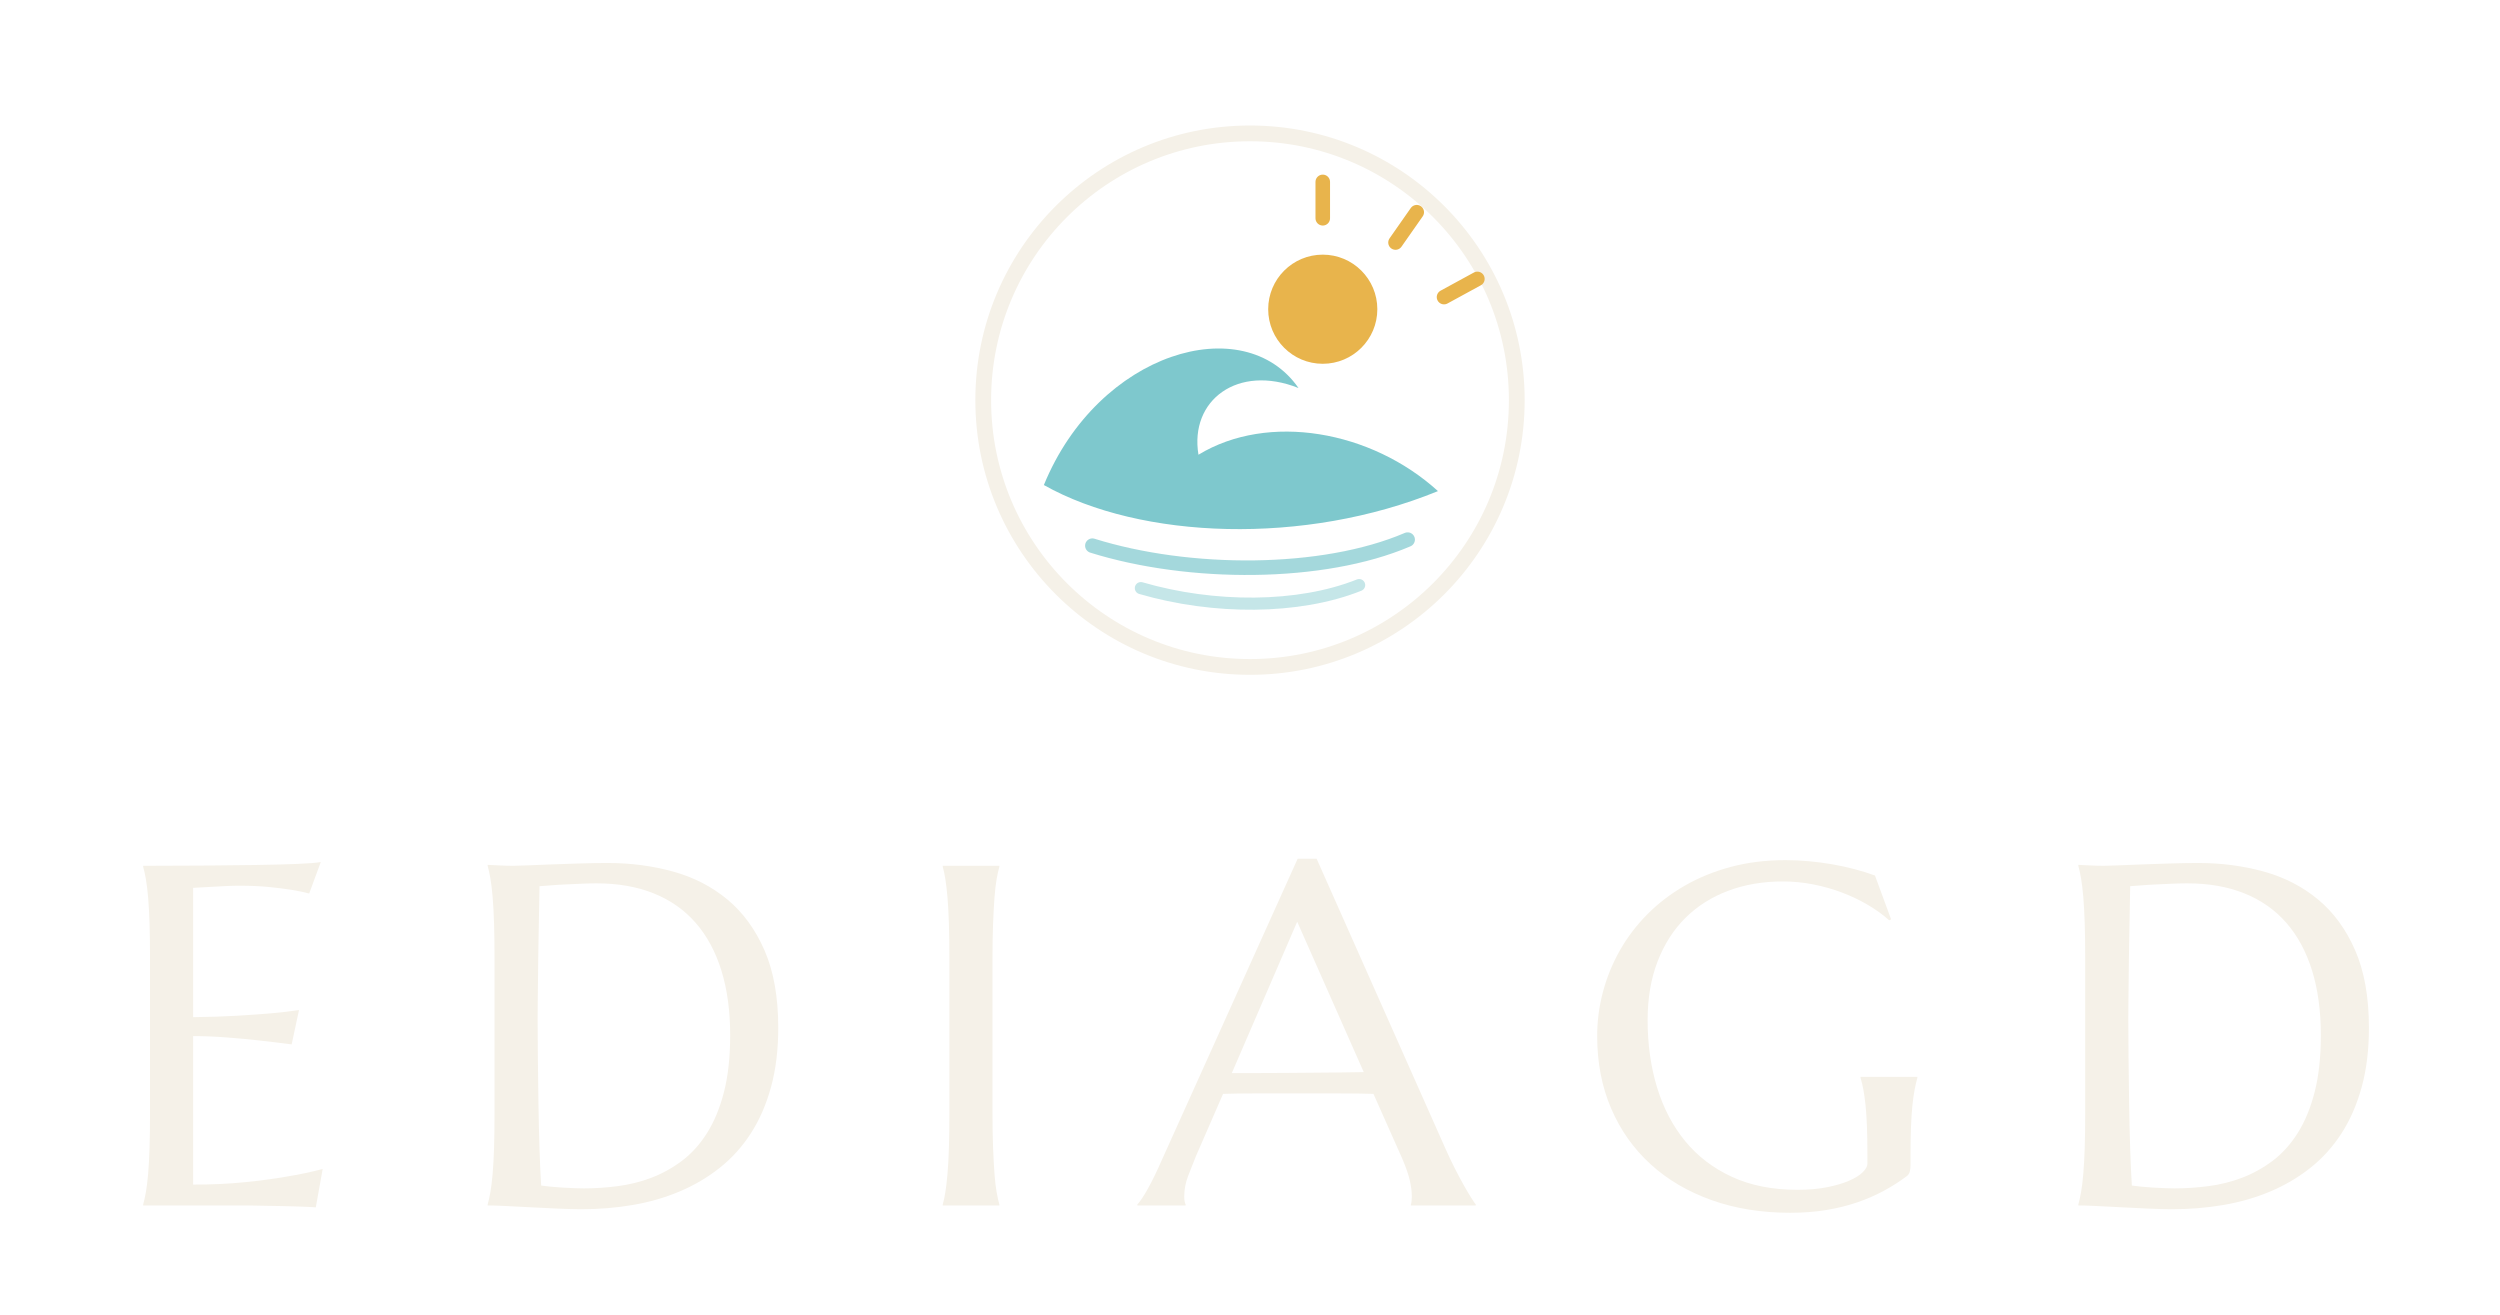
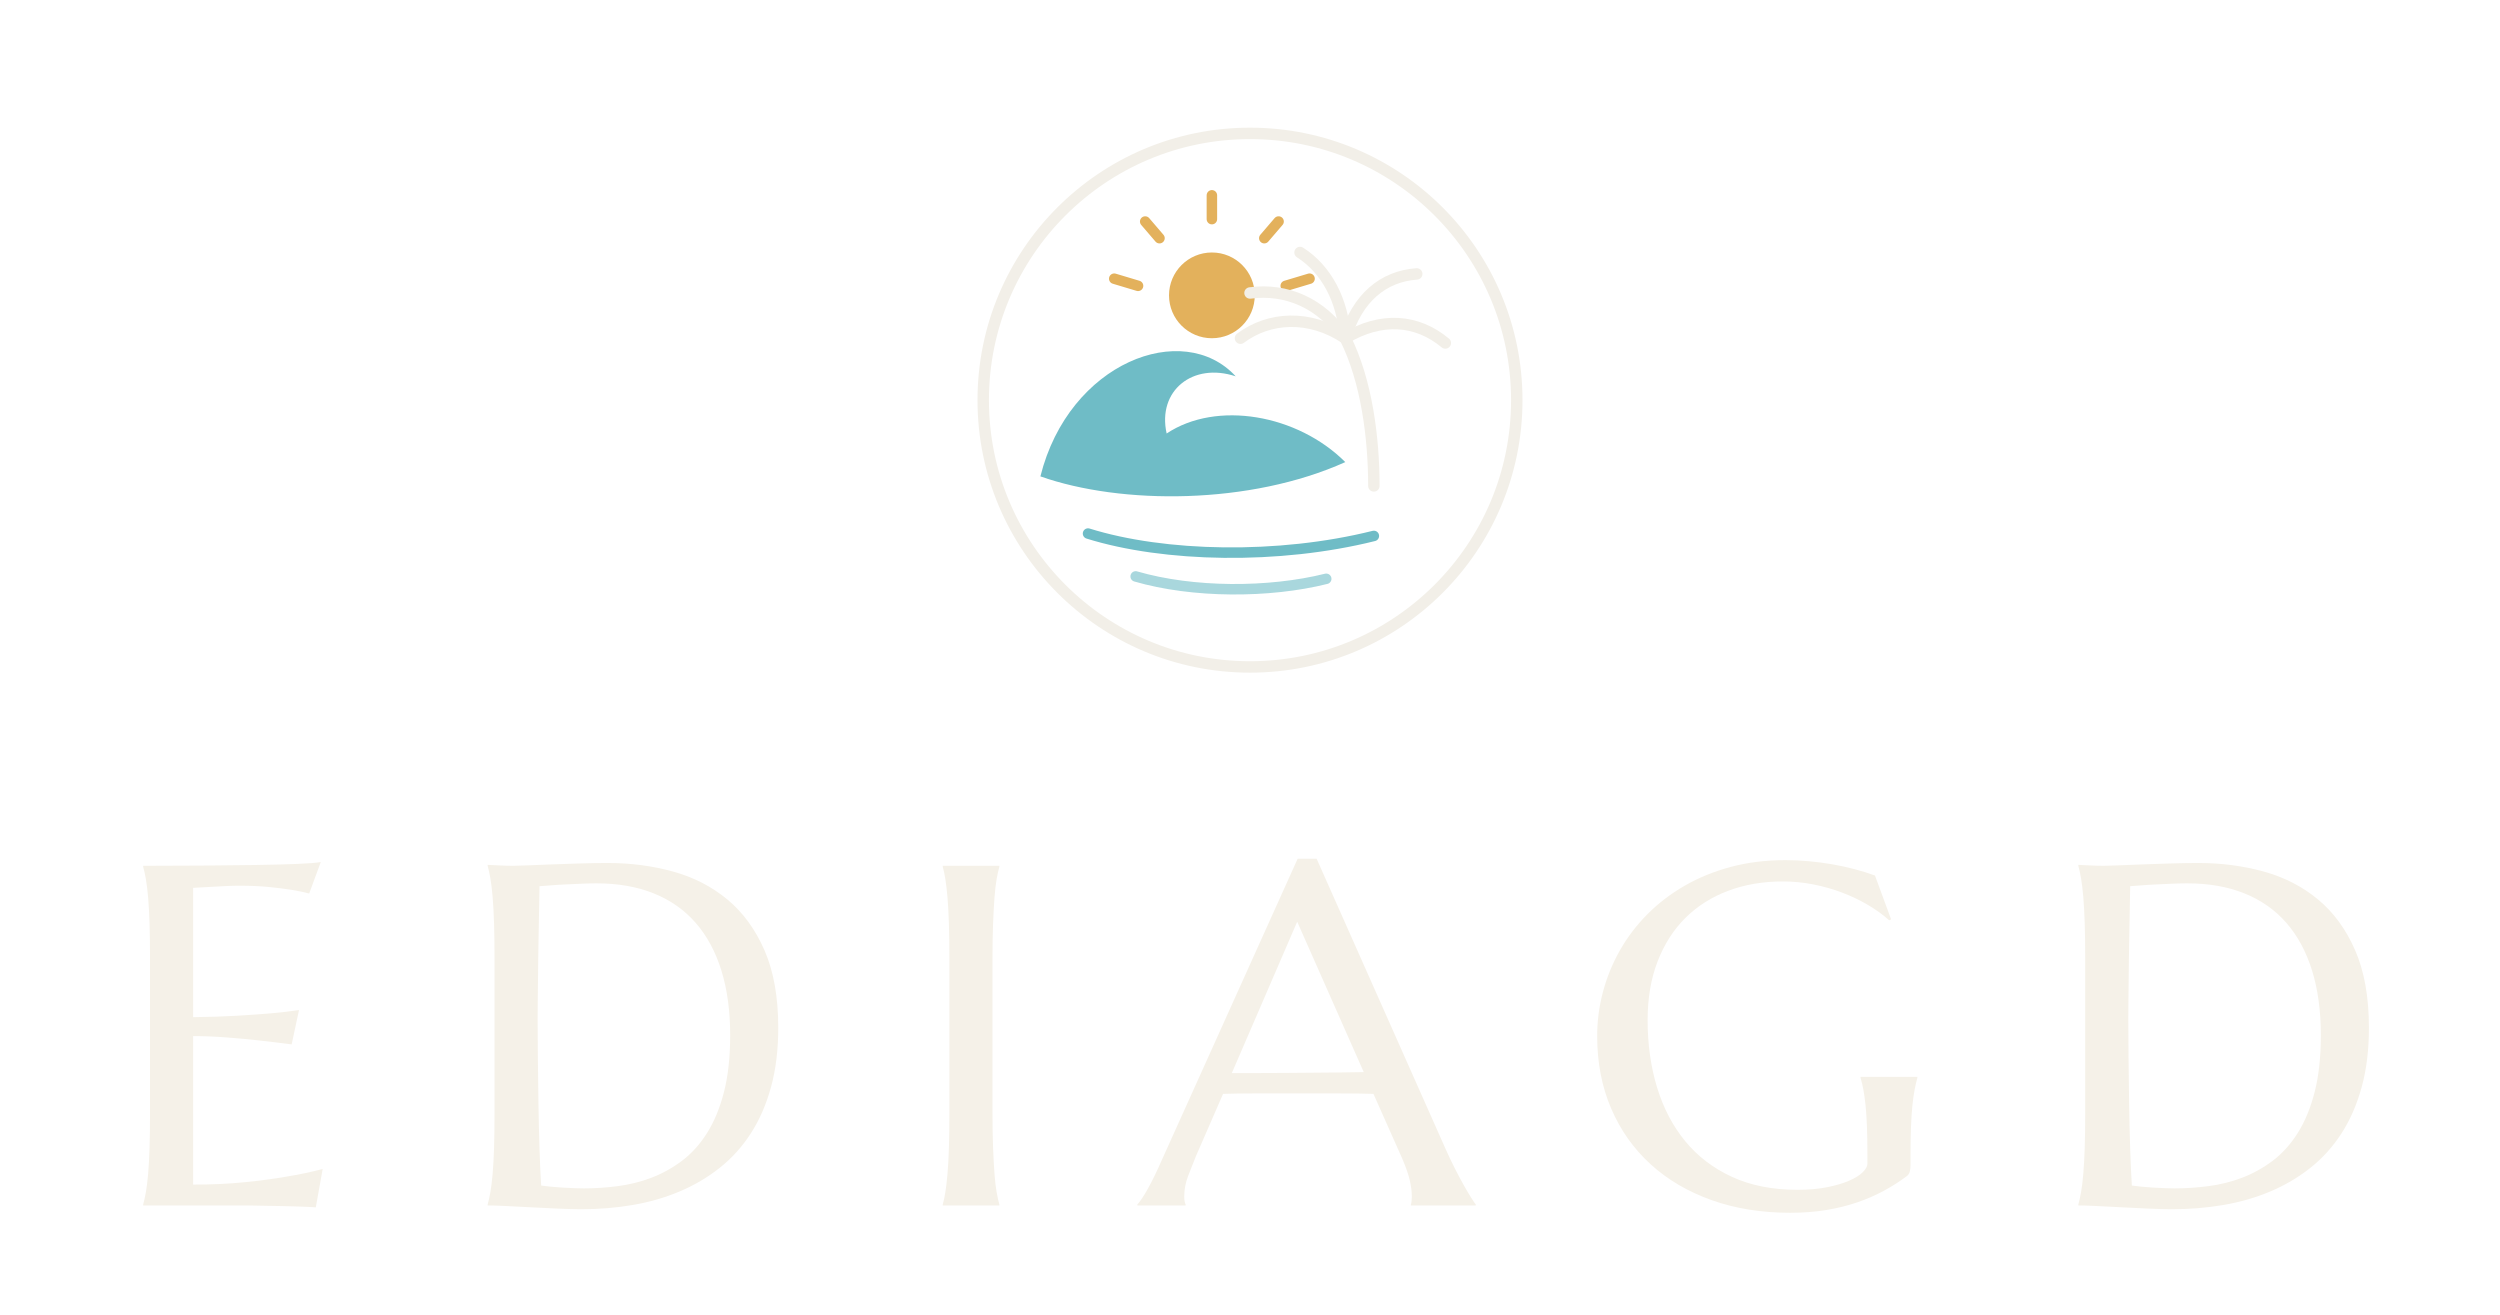
<svg xmlns="http://www.w3.org/2000/svg" viewBox="-158.141 -18.0 412.281 216.816" width="412.3" height="216.8" role="img" aria-label="EDIAGD">
-   <circle cx="48" cy="48" r="44" fill="none" stroke="#F5F1E8" stroke-width="2.6" />
-   <g stroke="#E8B44C" stroke-width="2.4" stroke-linecap="round">
-     <line x1="60" y1="18" x2="60" y2="12" />
-     <line x1="72" y1="22" x2="75.5" y2="17" />
-     <line x1="80" y1="31" x2="85.5" y2="28" />
+   <g transform="translate(0.8571 0.8571) scale(0.785714)">
+     <circle cx="60" cy="60" r="56" fill="none" stroke="#f2efe8" stroke-width="2.4" />
+     <circle cx="52" cy="38" r="9" fill="#e3b15c" />
+     <g stroke="#e3b15c" stroke-width="2.2" stroke-linecap="round" fill="none">
+       <line x1="52" y1="22" x2="52" y2="17" />
+       <line x1="41" y1="26" x2="38" y2="22.5" />
+       <line x1="63" y1="26" x2="66" y2="22.5" />
+       <line x1="36.5" y1="36" x2="31.5" y2="34.5" />
+       <line x1="67.5" y1="36" x2="72.5" y2="34.5" />
+     </g>
+     <g fill="none" stroke="#f2efe8" stroke-width="2.4" stroke-linecap="round">
+       <path d="M86 78 C 86 68, 84.5 56, 80 47" />
+       <path d="M80 47 C 72.5 42, 64 42.5, 58 47" />
+       <path d="M80 47 C 75 39.5, 67.5 36.5, 60 37.5" />
+       <path d="M80 47 C 82.5 38.5, 88 34, 95 33.5" />
+       <path d="M80 47 C 87.5 42.5, 95 43, 101 48" />
+       <path d="M80 47 C 79.5 39, 76 32.5, 70.5 29" />
+     </g>
+     <path d="M16 76 C 22 52, 46 43, 57 55 C 48 52, 40.5 58, 42.5 67 C 53 60, 70 63, 80 73 C 60 82, 33 82, 16 76 Z" fill="#6fbcc6" />
+     <g fill="none" stroke="#6fbcc6" stroke-width="2.2" stroke-linecap="round">
+       <path d="M26 88 C 42 93, 66 93.5, 86 88.5" />
+       <path d="M36 97 C 48 100.5, 64 100.5, 76 97.5" opacity="0.6" />
+     </g>
  </g>
-   <circle cx="60" cy="33" r="9" fill="#E8B44C" />
-   <path d="M14 62 C 23 40, 47 33, 56 46 C 46 42, 38 48, 39.5 57 C 51 50, 68 53, 79 63 C 57 72, 30 71, 14 62 Z" fill="#7EC8CD" />
-   <path d="M22 72 C 38 77, 60 77, 74 71" fill="none" stroke="#7EC8CD" stroke-width="2.4" stroke-linecap="round" opacity="0.7" />
-   <path d="M30 79 C 42 82.5, 56 82.5, 66 78.5" fill="none" stroke="#7EC8CD" stroke-width="2.0" stroke-linecap="round" opacity="0.45" />
  <g fill="#F5F1E8">
    <path transform="translate(-140.141 180.816) scale(0.039062 -0.039062)" d="M143 1434Q268 1434 391.5 1435.0Q515 1436 618.0 1437.5Q721 1439 794.0 1442.0Q867 1445 893 1450L844 1317Q811 1326 767 1333Q729 1339 674.5 1344.5Q620 1350 549 1350Q525 1350 491.5 1348.5Q458 1347 427 1345Q391 1343 354 1341V795Q457 796 540.0 801.0Q623 806 681 811Q749 817 801 825L770 680Q701 689 629 697Q567 704 494.0 709.5Q421 715 354 715V88Q472 88 571.0 98.0Q670 108 744 121Q830 135 901 154L872 -8Q860 -7 836.0 -6.0Q812 -5 782.5 -4.0Q753 -3 720.5 -2.5Q688 -2 659.0 -1.5Q630 -1 607.5 -0.5Q585 0 575 0H143V4Q149 25 154.5 56.0Q160 87 164.0 133.0Q168 179 170.0 242.5Q172 306 172 391V1042Q172 1127 170.0 1190.5Q168 1254 164.0 1300.5Q160 1347 154.5 1378.0Q149 1409 143 1430V1434Z" />
    <path transform="translate(-83.322 180.816) scale(0.039062 -0.039062)" d="M362 1348Q360 1236 358 1131Q357 1086 356.5 1039.0Q356 992 355.5 946.5Q355 901 354.5 859.5Q354 818 354 786Q354 719 355.0 624.0Q356 529 357.5 429.0Q359 329 362.0 237.0Q365 145 369 84Q383 82 406.5 79.5Q430 77 456.0 75.5Q482 74 507.0 73.0Q532 72 549 72Q619 72 692.5 81.5Q766 91 834.5 117.0Q903 143 963.5 188.5Q1024 234 1069.5 306.0Q1115 378 1141.0 479.5Q1167 581 1167 719Q1167 872 1130.0 991.5Q1093 1111 1021.5 1193.0Q950 1275 844.5 1317.5Q739 1360 602 1360Q575 1360 541.0 1358.5Q507 1357 473.5 1355.5Q440 1354 410.5 1351.5Q381 1349 362 1348ZM143 1438Q166 1437 186 1436Q203 1435 221.0 1434.5Q239 1434 250 1434Q269 1434 313.5 1436.0Q358 1438 415.0 1440.0Q472 1442 533.5 1444.0Q595 1446 649 1446Q794 1446 925.0 1410.0Q1056 1374 1155.0 1292.0Q1254 1210 1312.0 1077.0Q1370 944 1370 750Q1370 611 1339.5 500.0Q1309 389 1254.0 304.0Q1199 219 1122.5 158.5Q1046 98 953.5 59.0Q861 20 756.0 2.0Q651 -16 539 -16Q499 -16 442.5 -13.5Q386 -11 329.0 -8.0Q272 -5 221.5 -2.5Q171 0 143 0V4Q149 25 154.5 56.0Q160 87 164.0 133.0Q168 179 170.0 242.5Q172 306 172 391V1042Q172 1127 170.0 1191.5Q168 1256 164.0 1302.5Q160 1349 154.5 1381.0Q149 1413 143 1434Z" />
    <path transform="translate(-8.613 180.816) scale(0.039062 -0.039062)" d="M152 4Q158 25 163.0 56.0Q168 87 172.0 133.0Q176 179 178.0 242.5Q180 306 180 391V1042Q180 1127 178.0 1190.5Q176 1254 172.0 1300.5Q168 1347 163.0 1378.0Q158 1409 152 1430V1434H391V1430Q385 1409 379.5 1378.0Q374 1347 370.5 1300.5Q367 1254 364.5 1190.5Q362 1127 362 1042V391Q362 306 364.5 242.5Q367 179 370.5 133.0Q374 87 379.5 56.0Q385 25 391 4V0H152Z" />
    <path transform="translate(30.198 180.816) scale(0.039062 -0.039062)" d="M1135 0V4Q1137 9 1138.0 19.0Q1139 29 1139 37Q1139 68 1130.5 105.5Q1122 143 1098 199L977 471Q921 473 828.0 473.0Q735 473 627 473Q548 473 474.5 473.0Q401 473 342 471L227 207Q212 170 195.0 126.0Q178 82 178 37Q178 24 180.0 15.5Q182 7 184 4V0H-20V4Q-2 23 25.0 71.5Q52 120 84 193L657 1464H737L1280 242Q1299 199 1319.5 158.5Q1340 118 1358.0 86.0Q1376 54 1390.0 32.0Q1404 10 1409 4V0ZM487 559Q545 559 606.0 559.5Q667 560 725.5 560.5Q784 561 838.0 561.5Q892 562 936 563L655 1198L379 559Z" />
    <path transform="translate(102.056 180.816) scale(0.039062 -0.039062)" d="M1405 168Q1405 157 1402.5 145.0Q1400 133 1391 125Q1346 91 1293.5 62.5Q1241 34 1180.0 13.0Q1119 -8 1048.5 -19.5Q978 -31 897 -31Q715 -31 565.0 22.5Q415 76 307.5 174.0Q200 272 141.0 409.5Q82 547 82 715Q82 810 106.5 902.0Q131 994 178.0 1077.0Q225 1160 294.0 1229.5Q363 1299 451.5 1350.0Q540 1401 646.5 1429.5Q753 1458 877 1458Q925 1458 975.0 1453.5Q1025 1449 1074.0 1440.5Q1123 1432 1168.5 1420.0Q1214 1408 1255 1393L1323 1208L1315 1204Q1276 1239 1225.0 1269.0Q1174 1299 1116.0 1321.0Q1058 1343 994.5 1355.5Q931 1368 866 1368Q740 1368 635.0 1328.5Q530 1289 454.5 1214.0Q379 1139 337.0 1030.0Q295 921 295 782Q295 629 335.0 498.0Q375 367 454.0 271.0Q533 175 651.5 120.5Q770 66 928 66Q998 66 1053.0 77.0Q1108 88 1146.0 104.5Q1184 121 1203.5 140.5Q1223 160 1223 176V215Q1223 285 1221.0 336.0Q1219 387 1215.0 424.5Q1211 462 1206.0 489.0Q1201 516 1194 539V543H1434V539Q1428 518 1422.5 489.5Q1417 461 1413.0 422.0Q1409 383 1407.0 330.5Q1405 278 1405 209Z" />
    <path transform="translate(179.031 180.816) scale(0.039062 -0.039062)" d="M362 1348Q360 1236 358 1131Q357 1086 356.5 1039.0Q356 992 355.5 946.5Q355 901 354.5 859.5Q354 818 354 786Q354 719 355.0 624.0Q356 529 357.5 429.0Q359 329 362.0 237.0Q365 145 369 84Q383 82 406.5 79.5Q430 77 456.0 75.5Q482 74 507.0 73.0Q532 72 549 72Q619 72 692.5 81.5Q766 91 834.5 117.0Q903 143 963.5 188.5Q1024 234 1069.5 306.0Q1115 378 1141.0 479.5Q1167 581 1167 719Q1167 872 1130.0 991.5Q1093 1111 1021.5 1193.0Q950 1275 844.5 1317.5Q739 1360 602 1360Q575 1360 541.0 1358.5Q507 1357 473.5 1355.5Q440 1354 410.5 1351.5Q381 1349 362 1348ZM143 1438Q166 1437 186 1436Q203 1435 221.0 1434.5Q239 1434 250 1434Q269 1434 313.5 1436.0Q358 1438 415.0 1440.0Q472 1442 533.5 1444.0Q595 1446 649 1446Q794 1446 925.0 1410.0Q1056 1374 1155.0 1292.0Q1254 1210 1312.0 1077.0Q1370 944 1370 750Q1370 611 1339.5 500.0Q1309 389 1254.0 304.0Q1199 219 1122.5 158.5Q1046 98 953.5 59.0Q861 20 756.0 2.0Q651 -16 539 -16Q499 -16 442.5 -13.5Q386 -11 329.0 -8.0Q272 -5 221.5 -2.5Q171 0 143 0V4Q149 25 154.5 56.0Q160 87 164.0 133.0Q168 179 170.0 242.5Q172 306 172 391V1042Q172 1127 170.0 1191.5Q168 1256 164.0 1302.5Q160 1349 154.5 1381.0Q149 1413 143 1434Z" />
  </g>
</svg>
